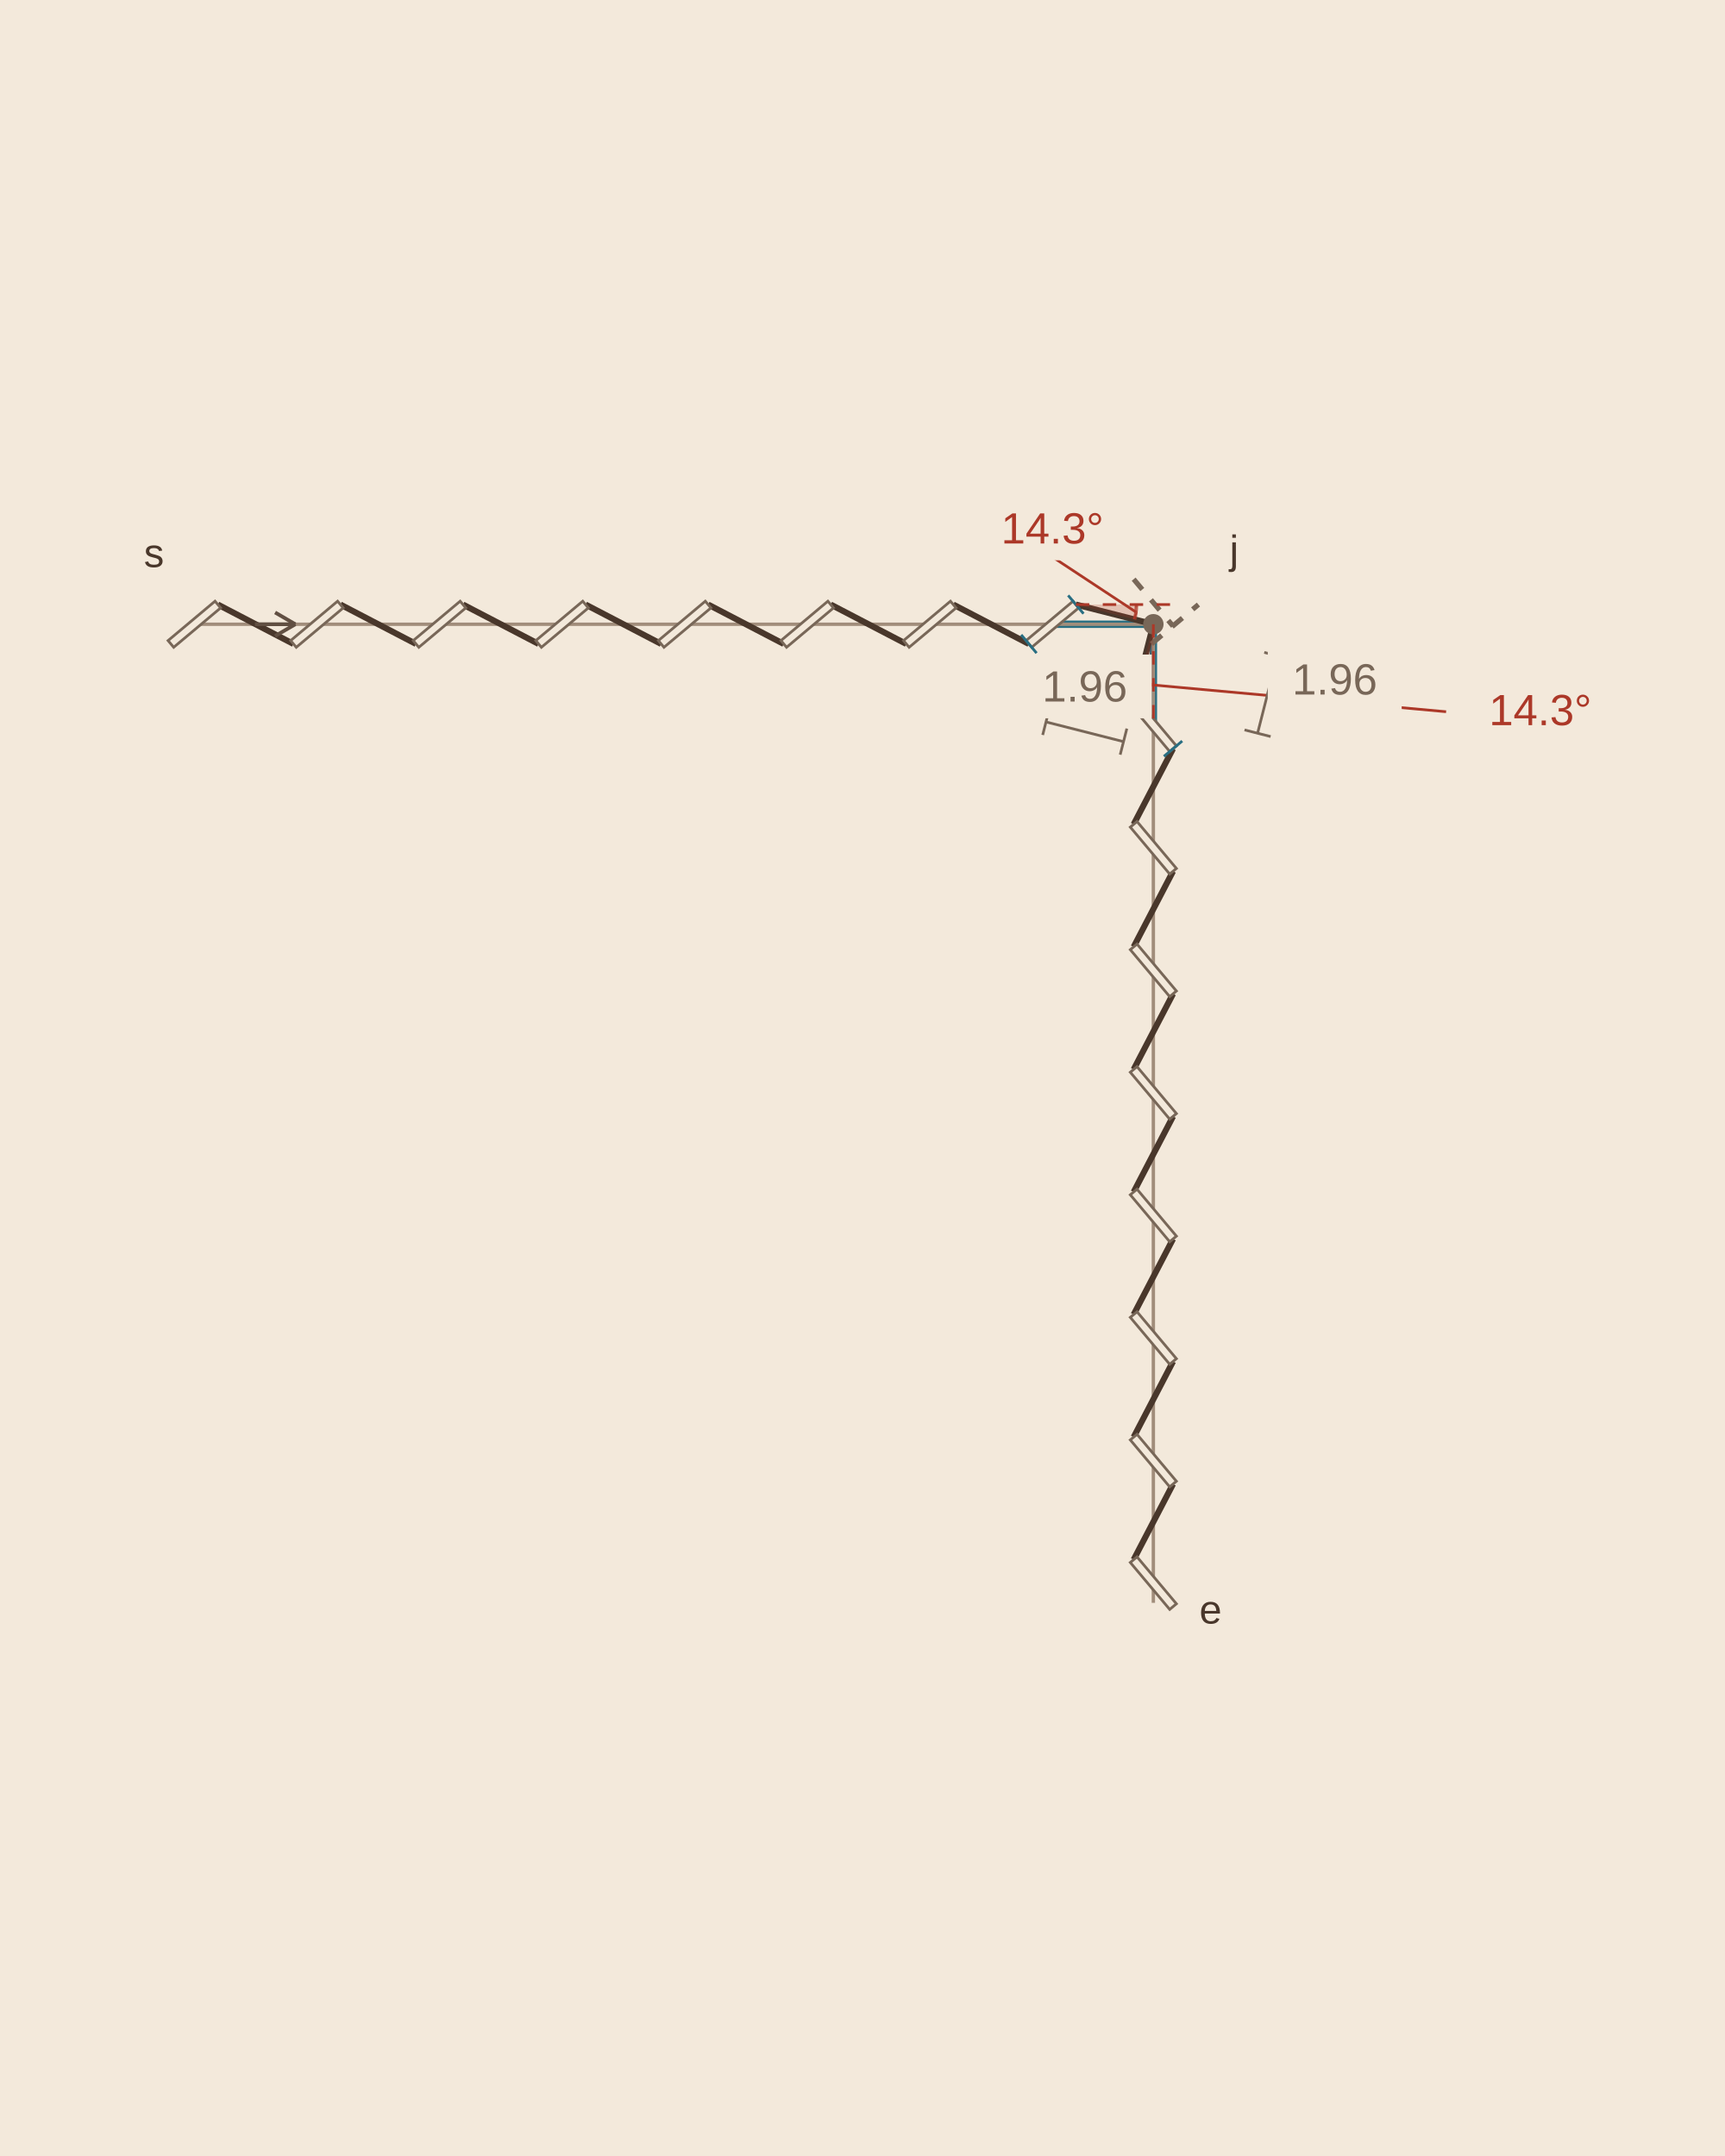
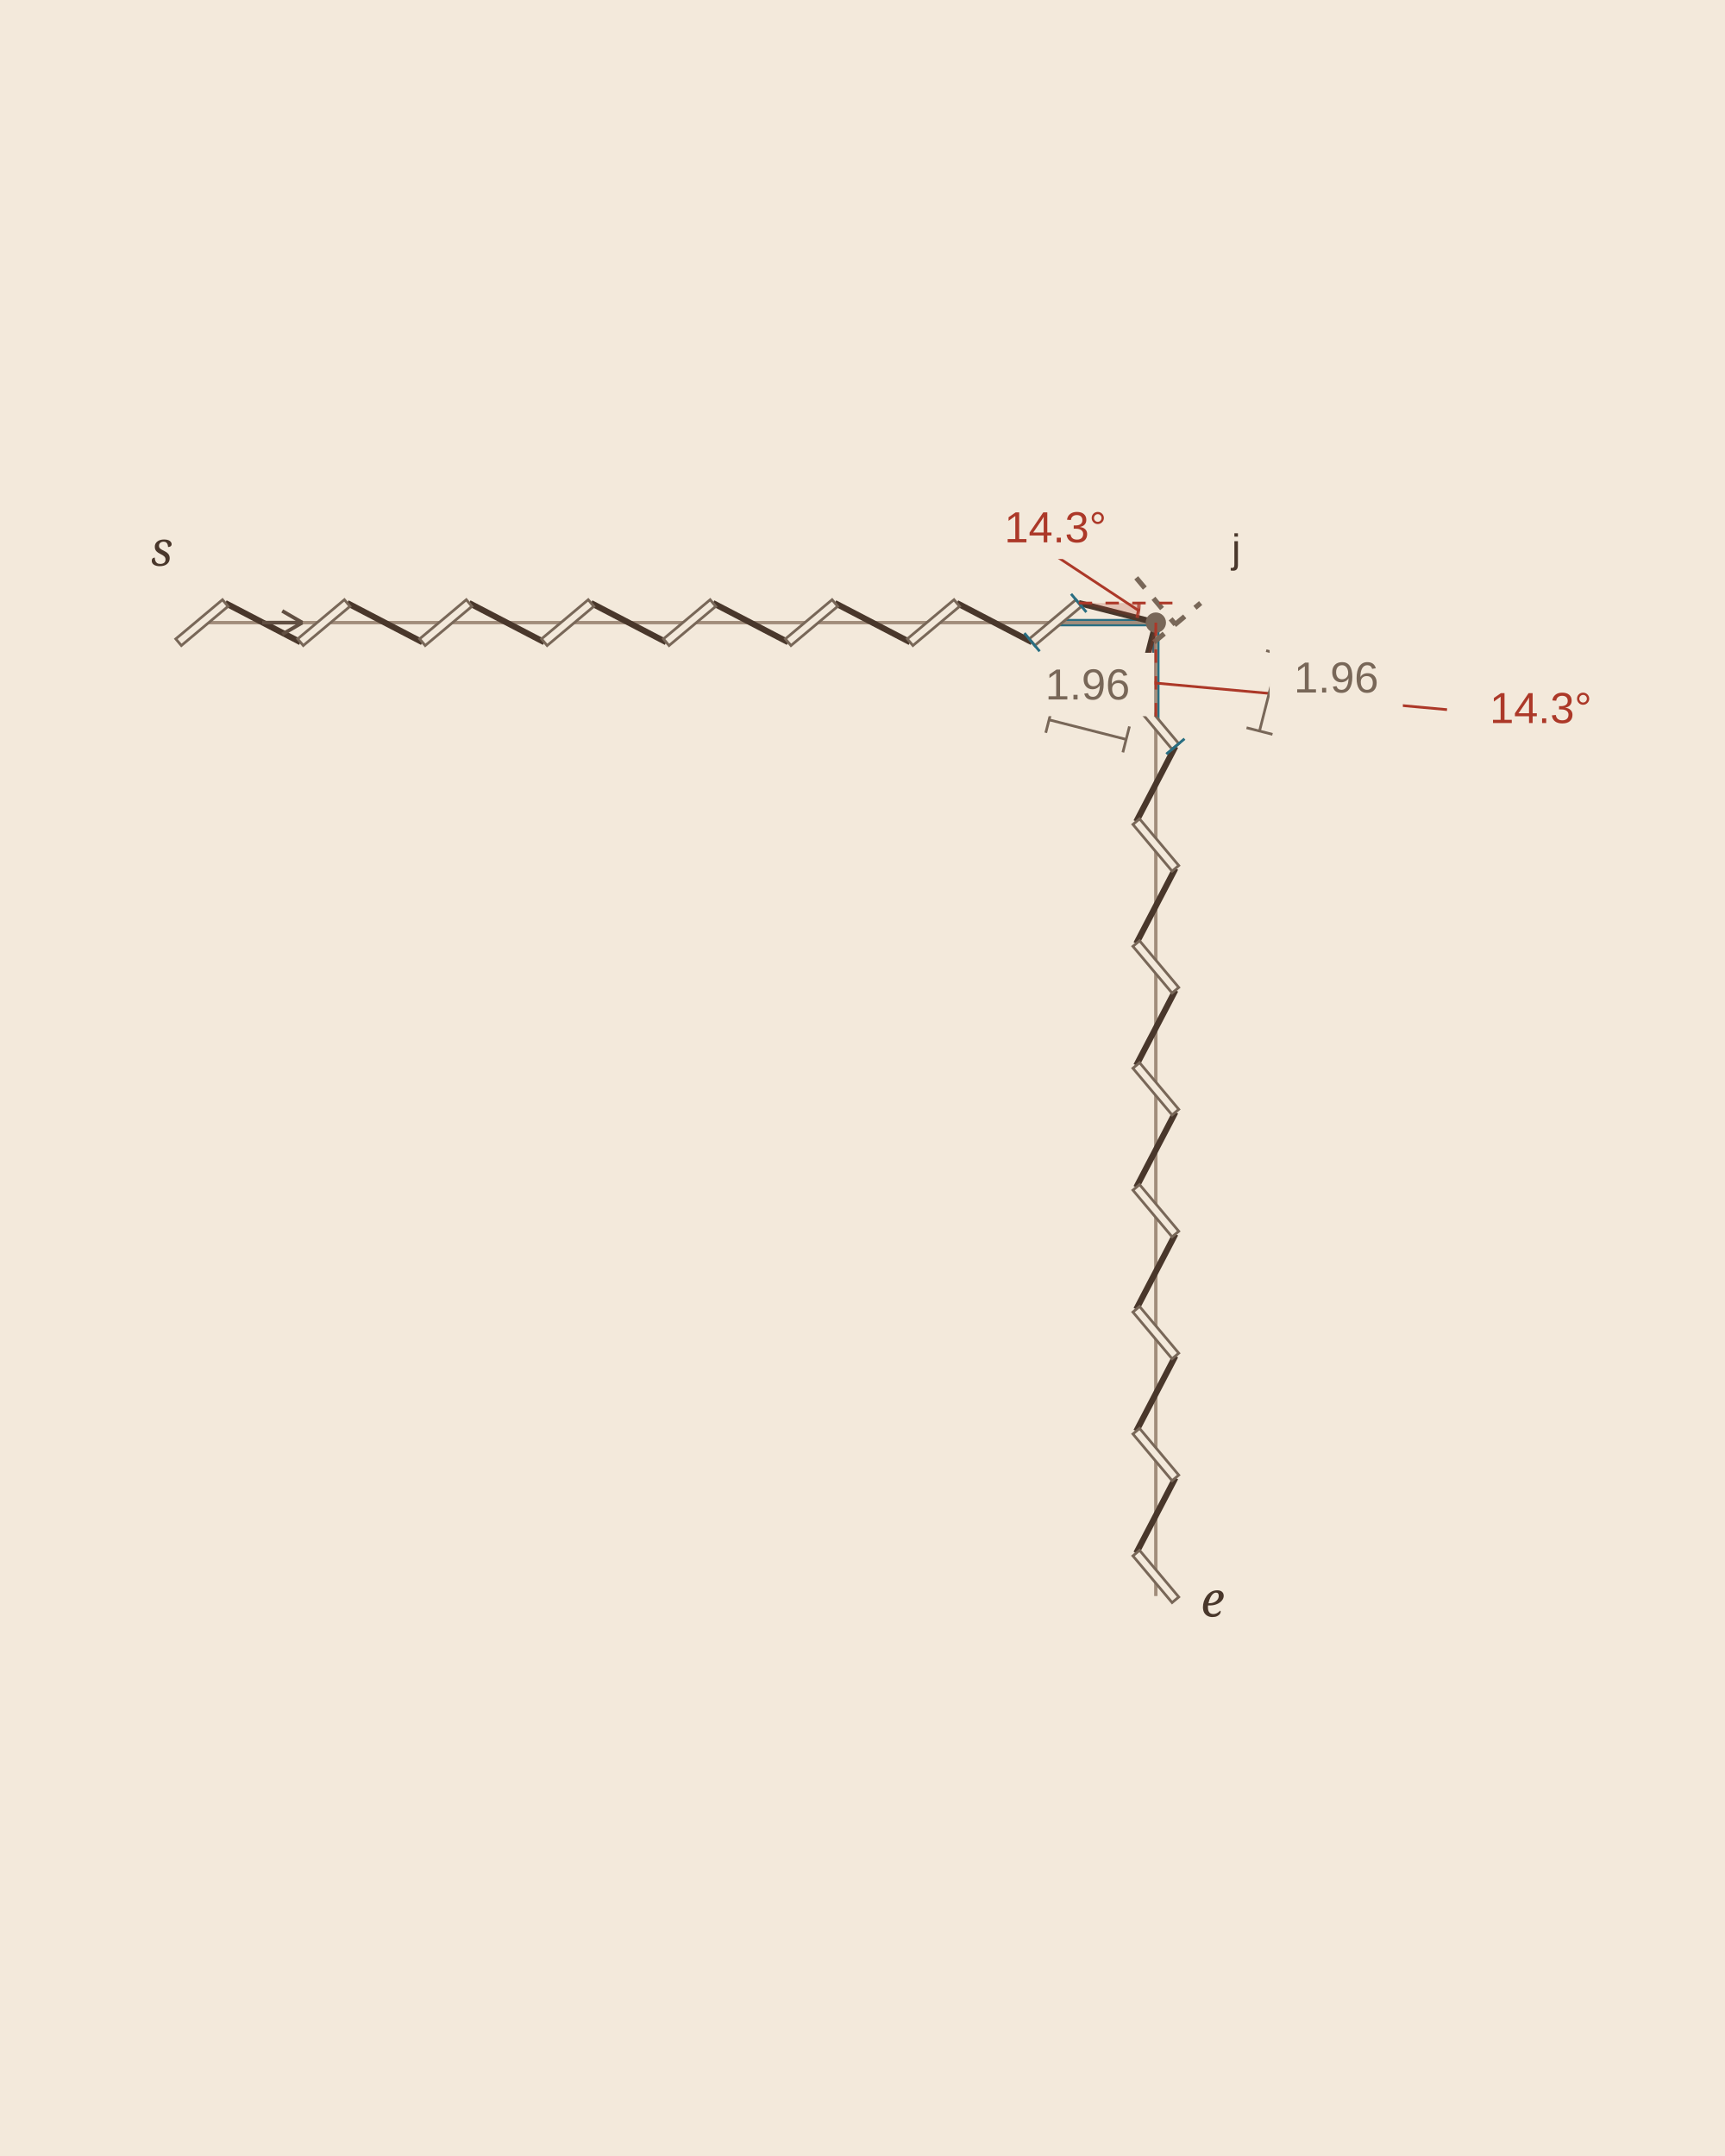
<svg xmlns="http://www.w3.org/2000/svg" width="600" height="750" viewBox="0 0 600 750" role="img" aria-labelledby="title description">
  <rect width="100%" height="100%" fill="#F3E9DB" />
-   <g transform="translate(-78.69992 170.3375) scale(1.170407)">
+   <g transform="translate(-75.29883 170.0235) scale(1.164214)">
    <line class="adjusted-gap" x1="410" y1="70.012" x2="410" y2="40" stroke="#286E82" stroke-width="2.2" />
    <line class="adjusted-gap" x1="379.988" y1="40" x2="410" y2="40" stroke="#286E82" stroke-width="2.2" />
    <line class="guide" x1="125" y1="40" x2="410" y2="40" stroke="#A18D7B" stroke-width="1" />
    <line class="guide" x1="410" y1="40" x2="410" y2="330.854" stroke="#A18D7B" stroke-width="1" />
    <line class="thread" x1="131.976" y1="34.146" x2="154.451" y2="45.854" stroke="#49372B" stroke-width="1.8" />
    <line class="thread" x1="168.403" y1="34.146" x2="190.878" y2="45.854" stroke="#49372B" stroke-width="1.8" />
    <line class="thread" x1="204.83" y1="34.146" x2="227.304" y2="45.854" stroke="#49372B" stroke-width="1.8" />
    <line class="thread" x1="241.257" y1="34.146" x2="263.731" y2="45.854" stroke="#49372B" stroke-width="1.8" />
    <line class="thread" x1="277.684" y1="34.146" x2="300.158" y2="45.854" stroke="#49372B" stroke-width="1.8" />
    <line class="thread" x1="314.11" y1="34.146" x2="336.585" y2="45.854" stroke="#49372B" stroke-width="1.8" />
    <line class="thread" x1="350.537" y1="34.146" x2="373.012" y2="45.854" stroke="#49372B" stroke-width="1.8" />
    <line class="thread" x1="386.964" y1="34.146" x2="410" y2="40" stroke="#49372B" stroke-width="1.8" />
    <line class="thread" x1="410" y1="40" x2="404.146" y2="63.036" stroke="#49372B" stroke-width="1.8" />
    <line class="thread" x1="415.854" y1="76.988" x2="404.146" y2="99.463" stroke="#49372B" stroke-width="1.8" />
    <line class="thread" x1="415.854" y1="113.415" x2="404.146" y2="135.89" stroke="#49372B" stroke-width="1.8" />
    <line class="thread" x1="415.854" y1="149.842" x2="404.146" y2="172.316" stroke="#49372B" stroke-width="1.8" />
    <line class="thread" x1="415.854" y1="186.269" x2="404.146" y2="208.743" stroke="#49372B" stroke-width="1.8" />
    <line class="thread" x1="415.854" y1="222.696" x2="404.146" y2="245.17" stroke="#49372B" stroke-width="1.8" />
    <line class="thread" x1="415.854" y1="259.122" x2="404.146" y2="281.597" stroke="#49372B" stroke-width="1.8" />
    <line class="thread" x1="415.854" y1="295.549" x2="404.146" y2="318.024" stroke="#49372B" stroke-width="1.8" />
    <line class="slit" x1="118.024" y1="45.854" x2="131.976" y2="34.146" stroke="#F3E9DB" stroke-width="2.6" />
    <polygon class="slit-outline" points="118.859,46.85 132.812,35.142 131.141,33.15 117.188,44.858" fill="#F3E9DB" stroke="#786758" stroke-width="0.8" />
    <line class="slit" x1="154.451" y1="45.854" x2="168.403" y2="34.146" stroke="#F3E9DB" stroke-width="2.6" />
    <polygon class="slit-outline" points="155.286,46.85 169.239,35.142 167.567,33.15 153.615,44.858" fill="#F3E9DB" stroke="#786758" stroke-width="0.8" />
    <line class="slit" x1="190.878" y1="45.854" x2="204.83" y2="34.146" stroke="#F3E9DB" stroke-width="2.6" />
    <polygon class="slit-outline" points="191.713,46.85 205.666,35.142 203.994,33.15 190.042,44.858" fill="#F3E9DB" stroke="#786758" stroke-width="0.8" />
    <line class="slit" x1="227.304" y1="45.854" x2="241.257" y2="34.146" stroke="#F3E9DB" stroke-width="2.6" />
    <polygon class="slit-outline" points="228.14,46.85 242.092,35.142 240.421,33.15 226.469,44.858" fill="#F3E9DB" stroke="#786758" stroke-width="0.8" />
    <line class="slit" x1="263.731" y1="45.854" x2="277.684" y2="34.146" stroke="#F3E9DB" stroke-width="2.6" />
    <polygon class="slit-outline" points="264.567,46.85 278.519,35.142 276.848,33.15 262.896,44.858" fill="#F3E9DB" stroke="#786758" stroke-width="0.8" />
    <line class="slit" x1="300.158" y1="45.854" x2="314.11" y2="34.146" stroke="#F3E9DB" stroke-width="2.6" />
    <polygon class="slit-outline" points="300.994,46.85 314.946,35.142 313.275,33.15 299.323,44.858" fill="#F3E9DB" stroke="#786758" stroke-width="0.8" />
    <line class="slit" x1="336.585" y1="45.854" x2="350.537" y2="34.146" stroke="#F3E9DB" stroke-width="2.6" />
    <polygon class="slit-outline" points="337.421,46.85 351.373,35.142 349.702,33.15 335.749,44.858" fill="#F3E9DB" stroke="#786758" stroke-width="0.8" />
    <line class="slit" x1="373.012" y1="45.854" x2="386.964" y2="34.146" stroke="#F3E9DB" stroke-width="2.6" />
    <polygon class="slit-outline" points="373.848,46.85 387.8,35.142 386.129,33.15 372.176,44.858" fill="#F3E9DB" stroke="#786758" stroke-width="0.8" />
    <line class="adjustment-mark" x1="375.295" y1="48.574" x2="370.729" y2="43.133" stroke="#286E82" stroke-width="0.8" />
    <line class="adjustment-mark" x1="389.247" y1="36.867" x2="384.681" y2="31.426" stroke="#286E82" stroke-width="0.8" />
    <line class="virtual" x1="409.439" y1="45.854" x2="423.391" y2="34.146" stroke="#786758" stroke-width="1.5" stroke-dasharray="4 4" />
    <line class="slit" x1="404.146" y1="318.024" x2="415.854" y2="331.976" stroke="#F3E9DB" stroke-width="2.6" />
    <polygon class="slit-outline" points="403.15,318.859 414.858,332.812 416.85,331.141 405.142,317.188" fill="#F3E9DB" stroke="#786758" stroke-width="0.8" />
    <line class="slit" x1="404.146" y1="281.597" x2="415.854" y2="295.549" stroke="#F3E9DB" stroke-width="2.6" />
    <polygon class="slit-outline" points="403.15,282.433 414.858,296.385 416.85,294.714 405.142,280.761" fill="#F3E9DB" stroke="#786758" stroke-width="0.8" />
    <line class="slit" x1="404.146" y1="245.17" x2="415.854" y2="259.122" stroke="#F3E9DB" stroke-width="2.6" />
    <polygon class="slit-outline" points="403.15,246.006 414.858,259.958 416.85,258.287 405.142,244.334" fill="#F3E9DB" stroke="#786758" stroke-width="0.8" />
    <line class="slit" x1="404.146" y1="208.743" x2="415.854" y2="222.696" stroke="#F3E9DB" stroke-width="2.6" />
    <polygon class="slit-outline" points="403.15,209.579 414.858,223.531 416.85,221.86 405.142,207.908" fill="#F3E9DB" stroke="#786758" stroke-width="0.8" />
    <line class="slit" x1="404.146" y1="172.316" x2="415.854" y2="186.269" stroke="#F3E9DB" stroke-width="2.6" />
    <polygon class="slit-outline" points="403.15,173.152 414.858,187.104 416.85,185.433 405.142,171.481" fill="#F3E9DB" stroke="#786758" stroke-width="0.8" />
    <line class="slit" x1="404.146" y1="135.89" x2="415.854" y2="149.842" stroke="#F3E9DB" stroke-width="2.6" />
    <polygon class="slit-outline" points="403.15,136.725 414.858,150.677 416.85,149.006 405.142,135.054" fill="#F3E9DB" stroke="#786758" stroke-width="0.8" />
    <line class="slit" x1="404.146" y1="99.463" x2="415.854" y2="113.415" stroke="#F3E9DB" stroke-width="2.6" />
    <polygon class="slit-outline" points="403.15,100.298 414.858,114.251 416.85,112.579 405.142,98.627" fill="#F3E9DB" stroke="#786758" stroke-width="0.8" />
    <line class="slit" x1="404.146" y1="63.036" x2="415.854" y2="76.988" stroke="#F3E9DB" stroke-width="2.6" />
    <polygon class="slit-outline" points="403.15,63.871 414.858,77.824 416.85,76.152 405.142,62.2" fill="#F3E9DB" stroke="#786758" stroke-width="0.8" />
    <line class="adjustment-mark" x1="401.426" y1="65.319" x2="406.867" y2="60.753" stroke="#286E82" stroke-width="0.8" />
    <line class="adjustment-mark" x1="413.133" y1="79.271" x2="418.574" y2="74.705" stroke="#286E82" stroke-width="0.8" />
    <line class="virtual" x1="404.146" y1="26.609" x2="415.854" y2="40.561" stroke="#786758" stroke-width="1.5" stroke-dasharray="4 4" />
    <circle class="hole" cx="410" cy="40" r="3.036" fill="#786758" />
-     <rect class="label-background" x="106.1" y="9.96" width="13.8" height="17.8" fill="#F3E9DB" />
-     <text class="notation-start" x="113" y="23" text-anchor="middle" font-family="Arial" font-size="12" fill="#49372B">s</text>
+     <rect class="label-background" x="105.32" y="7.752" width="15.36" height="20.56" fill="#F3E9DB" />
+     <text class="notation-start" x="113" y="23" text-anchor="middle" font-family="Cambria" font-size="14.4" font-style="italic" fill="#49372B">s</text>
    <line class="direction" x1="143" y1="40" x2="155" y2="40" stroke="#614F42" stroke-width="1.1" />
    <line class="direction" x1="155" y1="40" x2="149" y2="36.5" stroke="#614F42" stroke-width="1.1" />
    <line class="direction" x1="155" y1="40" x2="149" y2="43.5" stroke="#614F42" stroke-width="1.1" />
-     <rect class="label-background" x="420.1" y="323.96" width="13.8" height="17.8" fill="#F3E9DB" />
-     <text class="notation-end" x="427" y="337" text-anchor="middle" font-family="Arial" font-size="12" fill="#49372B">e</text>
+     <rect class="label-background" x="419.32" y="321.752" width="15.36" height="20.56" fill="#F3E9DB" />
+     <text class="notation-end" x="427" y="337" text-anchor="middle" font-family="Cambria" font-size="14.4" font-style="italic" fill="#49372B">e</text>
    <rect class="label-background" x="427.1" y="8.96" width="13.8" height="17.8" fill="#F3E9DB" />
    <text class="notation-junction" x="434" y="22" text-anchor="middle" font-family="Arial" font-size="12" fill="#49372B">j</text>
    <polygon class="angle-wedge" points="386.964,34.146 404.964,34.146 404.962,34.426 404.955,34.706 404.945,34.986 404.929,35.265 404.91,35.545 404.886,35.824 404.858,36.102 404.825,36.38 404.788,36.658 404.747,36.935 404.701,37.211 404.652,37.486 404.598,37.761 404.539,38.035 404.477,38.308 404.41,38.579" fill="#AC3828" fill-opacity="0.22" />
    <line class="angle-reference" x1="386.964" y1="34.146" x2="414.964" y2="34.146" stroke="#AC3828" stroke-width="0.8" stroke-dasharray="4 4" />
    <line class="thread-angle" x1="404.964" y1="34.146" x2="404.962" y2="34.426" stroke="#AC3828" stroke-width="1" />
    <line class="thread-angle" x1="404.962" y1="34.426" x2="404.955" y2="34.706" stroke="#AC3828" stroke-width="1" />
    <line class="thread-angle" x1="404.955" y1="34.706" x2="404.945" y2="34.986" stroke="#AC3828" stroke-width="1" />
    <line class="thread-angle" x1="404.945" y1="34.986" x2="404.929" y2="35.265" stroke="#AC3828" stroke-width="1" />
    <line class="thread-angle" x1="404.929" y1="35.265" x2="404.91" y2="35.545" stroke="#AC3828" stroke-width="1" />
    <line class="thread-angle" x1="404.91" y1="35.545" x2="404.886" y2="35.824" stroke="#AC3828" stroke-width="1" />
    <line class="thread-angle" x1="404.886" y1="35.824" x2="404.858" y2="36.102" stroke="#AC3828" stroke-width="1" />
    <line class="thread-angle" x1="404.858" y1="36.102" x2="404.825" y2="36.38" stroke="#AC3828" stroke-width="1" />
    <line class="thread-angle" x1="404.825" y1="36.38" x2="404.788" y2="36.658" stroke="#AC3828" stroke-width="1" />
    <line class="thread-angle" x1="404.788" y1="36.658" x2="404.747" y2="36.935" stroke="#AC3828" stroke-width="1" />
    <line class="thread-angle" x1="404.747" y1="36.935" x2="404.701" y2="37.211" stroke="#AC3828" stroke-width="1" />
    <line class="thread-angle" x1="404.701" y1="37.211" x2="404.652" y2="37.486" stroke="#AC3828" stroke-width="1" />
    <line class="thread-angle" x1="404.652" y1="37.486" x2="404.598" y2="37.761" stroke="#AC3828" stroke-width="1" />
    <line class="thread-angle" x1="404.598" y1="37.761" x2="404.539" y2="38.035" stroke="#AC3828" stroke-width="1" />
    <line class="thread-angle" x1="404.539" y1="38.035" x2="404.477" y2="38.308" stroke="#AC3828" stroke-width="1" />
    <line class="thread-angle" x1="404.477" y1="38.308" x2="404.41" y2="38.579" stroke="#AC3828" stroke-width="1" />
    <line class="angle-leader" x1="380" y1="20" x2="404.825" y2="36.38" stroke="#AC3828" stroke-width="0.8" />
    <rect class="label-background" x="355.875" y="2.04" width="48.25" height="18.95" fill="#F3E9DB" />
    <text class="thread-angle-value" x="380" y="16" text-anchor="middle" font-family="Arial" font-size="13" fill="#AC3828">14.3°</text>
    <polygon class="angle-wedge" points="410,40 410,58 409.72,57.998 409.44,57.991 409.16,57.98 408.881,57.965 408.602,57.946 408.323,57.922 408.044,57.893 407.766,57.861 407.489,57.824 407.212,57.783 406.936,57.737 406.66,57.687 406.385,57.633 406.112,57.575 405.839,57.512 405.567,57.446" fill="#AC3828" fill-opacity="0.22" />
    <line class="angle-reference" x1="410" y1="40" x2="410" y2="68" stroke="#AC3828" stroke-width="0.8" stroke-dasharray="4 4" />
    <line class="thread-angle" x1="410" y1="58" x2="409.72" y2="57.998" stroke="#AC3828" stroke-width="1" />
    <line class="thread-angle" x1="409.72" y1="57.998" x2="409.44" y2="57.991" stroke="#AC3828" stroke-width="1" />
    <line class="thread-angle" x1="409.44" y1="57.991" x2="409.16" y2="57.98" stroke="#AC3828" stroke-width="1" />
    <line class="thread-angle" x1="409.16" y1="57.98" x2="408.881" y2="57.965" stroke="#AC3828" stroke-width="1" />
    <line class="thread-angle" x1="408.881" y1="57.965" x2="408.602" y2="57.946" stroke="#AC3828" stroke-width="1" />
    <line class="thread-angle" x1="408.602" y1="57.946" x2="408.323" y2="57.922" stroke="#AC3828" stroke-width="1" />
    <line class="thread-angle" x1="408.323" y1="57.922" x2="408.044" y2="57.893" stroke="#AC3828" stroke-width="1" />
    <line class="thread-angle" x1="408.044" y1="57.893" x2="407.766" y2="57.861" stroke="#AC3828" stroke-width="1" />
    <line class="thread-angle" x1="407.766" y1="57.861" x2="407.489" y2="57.824" stroke="#AC3828" stroke-width="1" />
    <line class="thread-angle" x1="407.489" y1="57.824" x2="407.212" y2="57.783" stroke="#AC3828" stroke-width="1" />
    <line class="thread-angle" x1="407.212" y1="57.783" x2="406.936" y2="57.737" stroke="#AC3828" stroke-width="1" />
    <line class="thread-angle" x1="406.936" y1="57.737" x2="406.66" y2="57.687" stroke="#AC3828" stroke-width="1" />
    <line class="thread-angle" x1="406.66" y1="57.687" x2="406.385" y2="57.633" stroke="#AC3828" stroke-width="1" />
    <line class="thread-angle" x1="406.385" y1="57.633" x2="406.112" y2="57.575" stroke="#AC3828" stroke-width="1" />
    <line class="thread-angle" x1="406.112" y1="57.575" x2="405.839" y2="57.512" stroke="#AC3828" stroke-width="1" />
    <line class="thread-angle" x1="405.839" y1="57.512" x2="405.567" y2="57.446" stroke="#AC3828" stroke-width="1" />
    <line class="angle-leader" x1="497" y1="66" x2="407.766" y2="57.861" stroke="#AC3828" stroke-width="0.8" />
    <rect class="label-background" x="500.875" y="56.04" width="48.25" height="18.95" fill="#F3E9DB" />
    <text class="thread-angle-value" x="525" y="70" text-anchor="middle" font-family="Arial" font-size="13" fill="#AC3828">14.3°</text>
    <line class="thread-length-dimension" x1="378.098" y1="69.037" x2="401.134" y2="74.891" stroke="#786758" stroke-width="0.8" />
    <line class="thread-length-dimension" x1="377.113" y1="72.914" x2="379.083" y2="65.161" stroke="#786758" stroke-width="0.8" />
    <line class="thread-length-dimension" x1="400.149" y1="78.768" x2="402.119" y2="71.014" stroke="#786758" stroke-width="0.8" />
    <rect class="label-background" x="369.716" y="49.004" width="39.8" height="18.95" fill="#F3E9DB" />
    <text class="thread-length-value" x="389.616" y="62.964" text-anchor="middle" font-family="Arial" font-size="13" fill="#786758">1.96</text>
    <line class="thread-length-dimension" x1="446.83" y1="49.359" x2="440.976" y2="72.395" stroke="#786758" stroke-width="0.8" />
    <line class="thread-length-dimension" x1="442.953" y1="48.374" x2="450.706" y2="50.344" stroke="#786758" stroke-width="0.8" />
    <line class="thread-length-dimension" x1="437.099" y1="71.409" x2="444.853" y2="73.38" stroke="#786758" stroke-width="0.8" />
    <rect class="label-background" x="444.003" y="46.917" width="39.8" height="18.95" fill="#F3E9DB" />
    <text class="thread-length-value" x="463.903" y="60.877" text-anchor="middle" font-family="Arial" font-size="13" fill="#786758">1.96</text>
  </g>
</svg>
